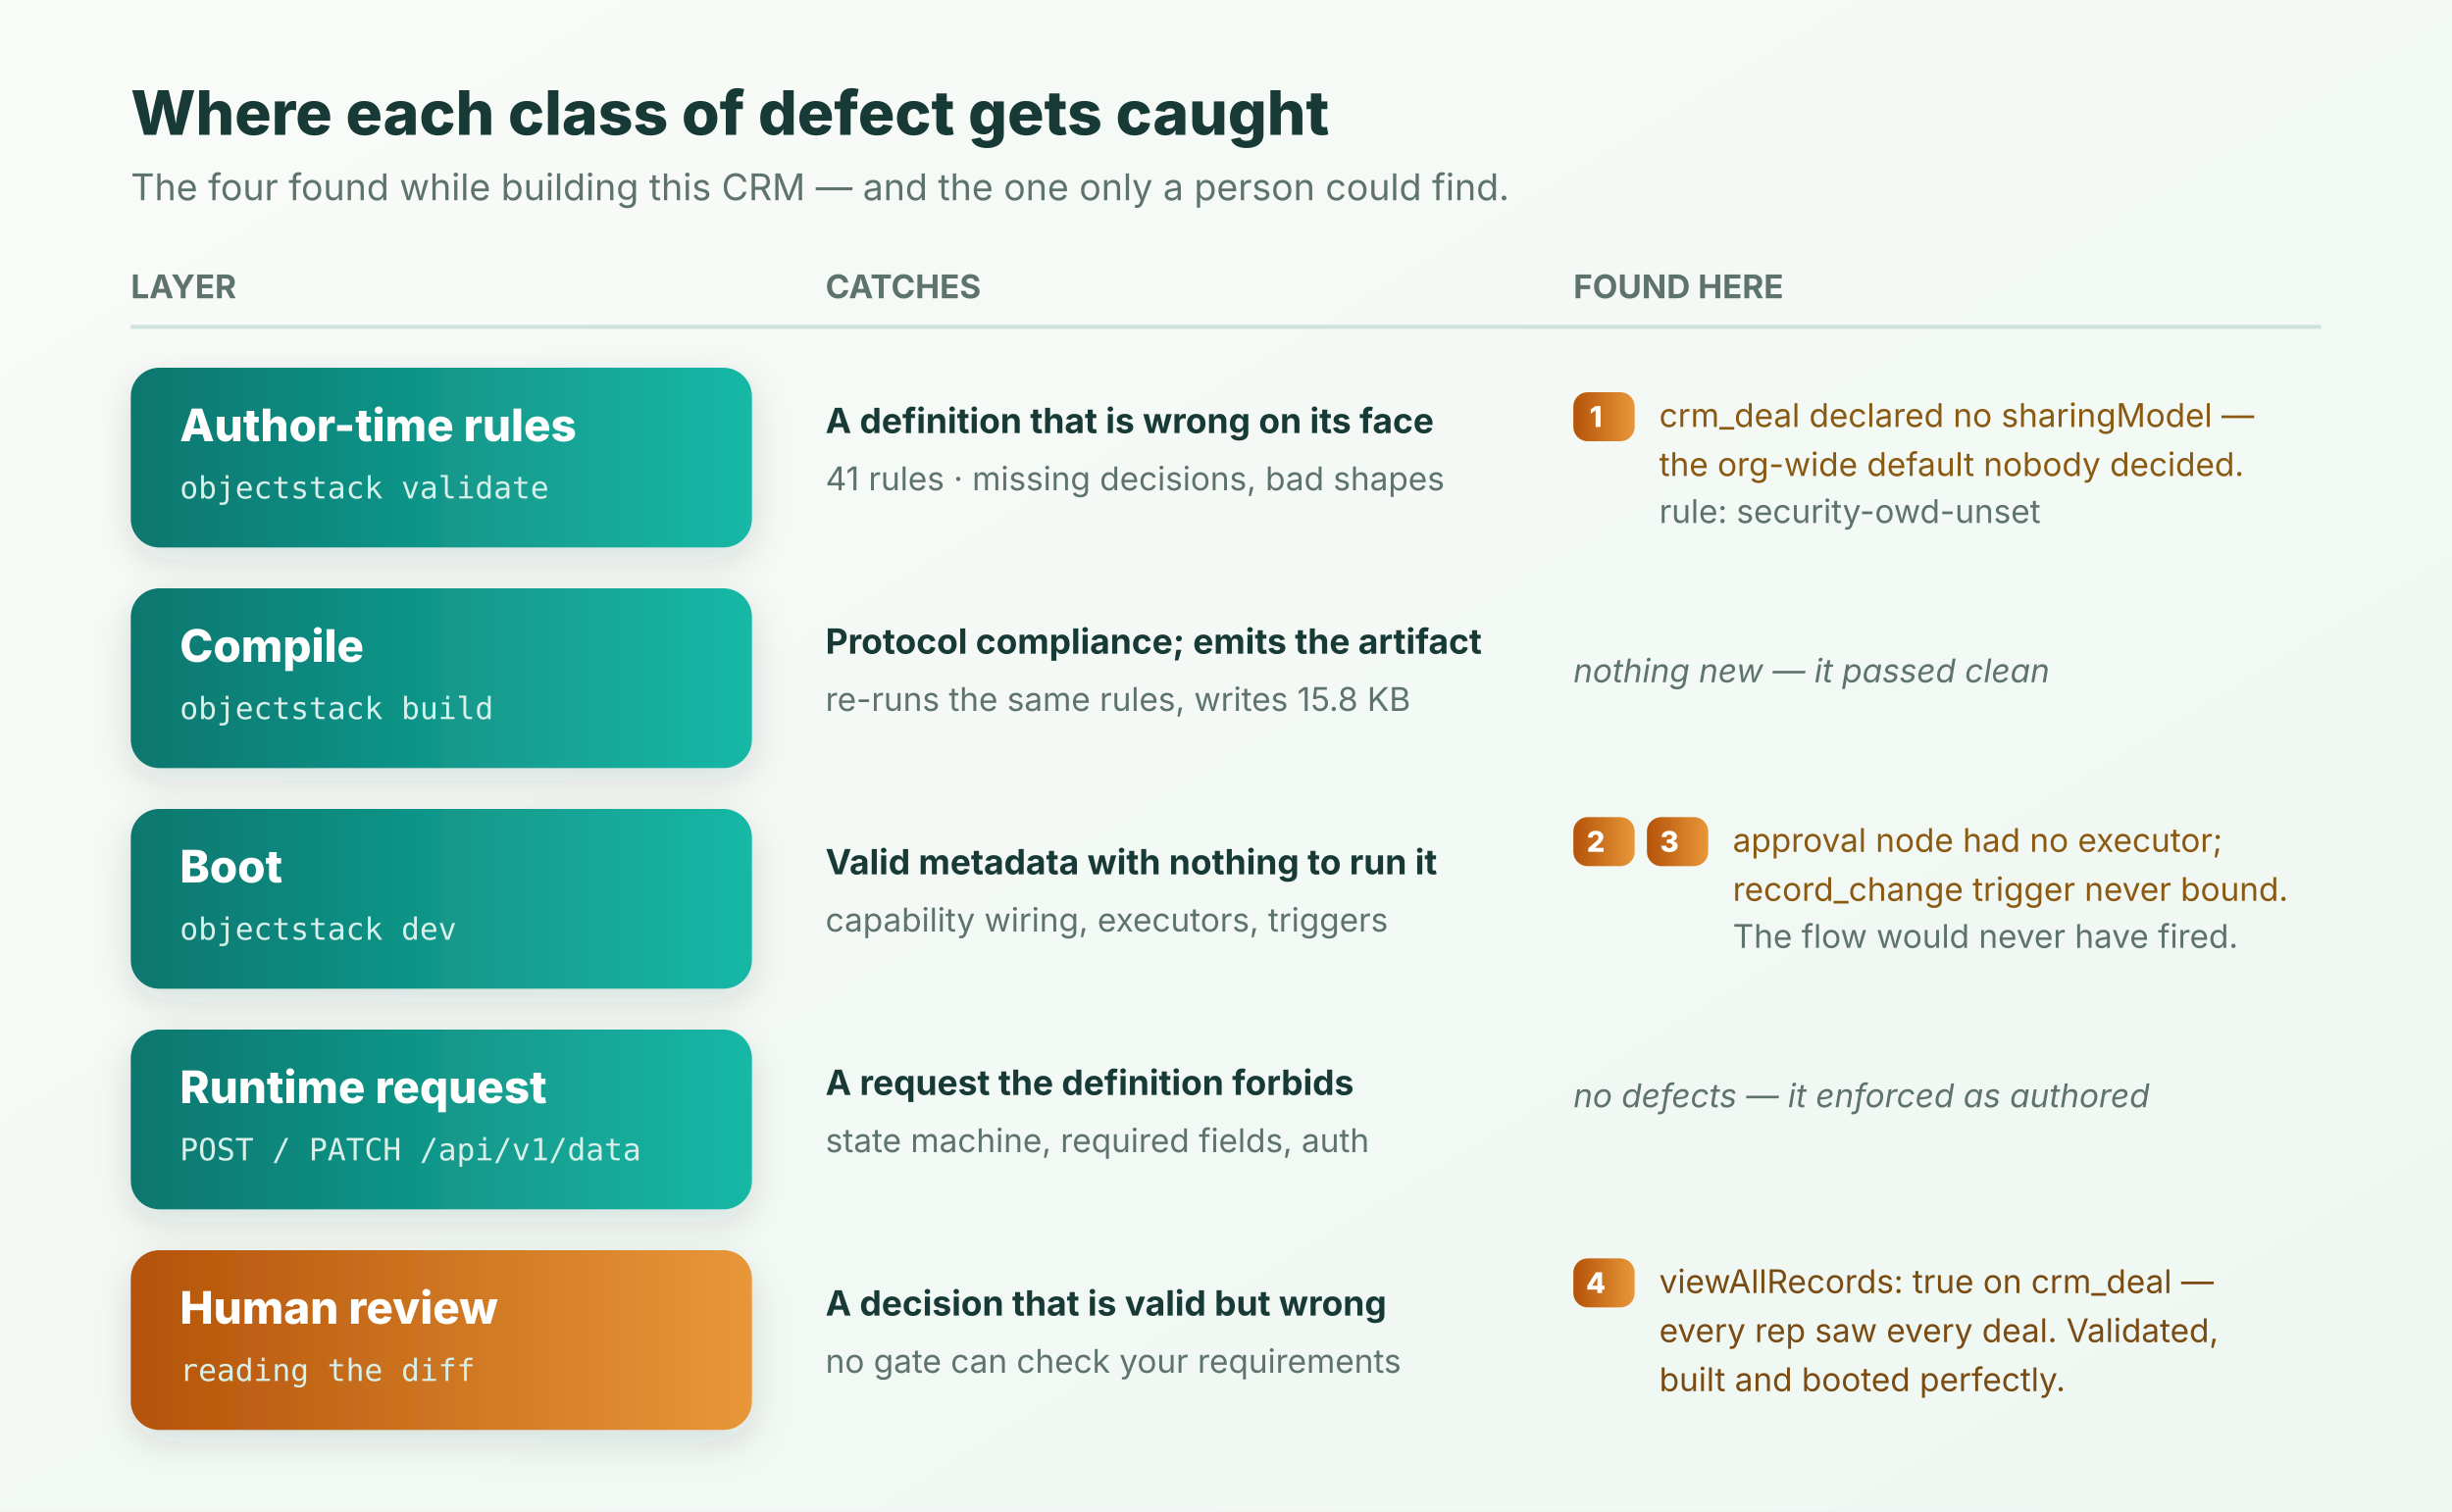
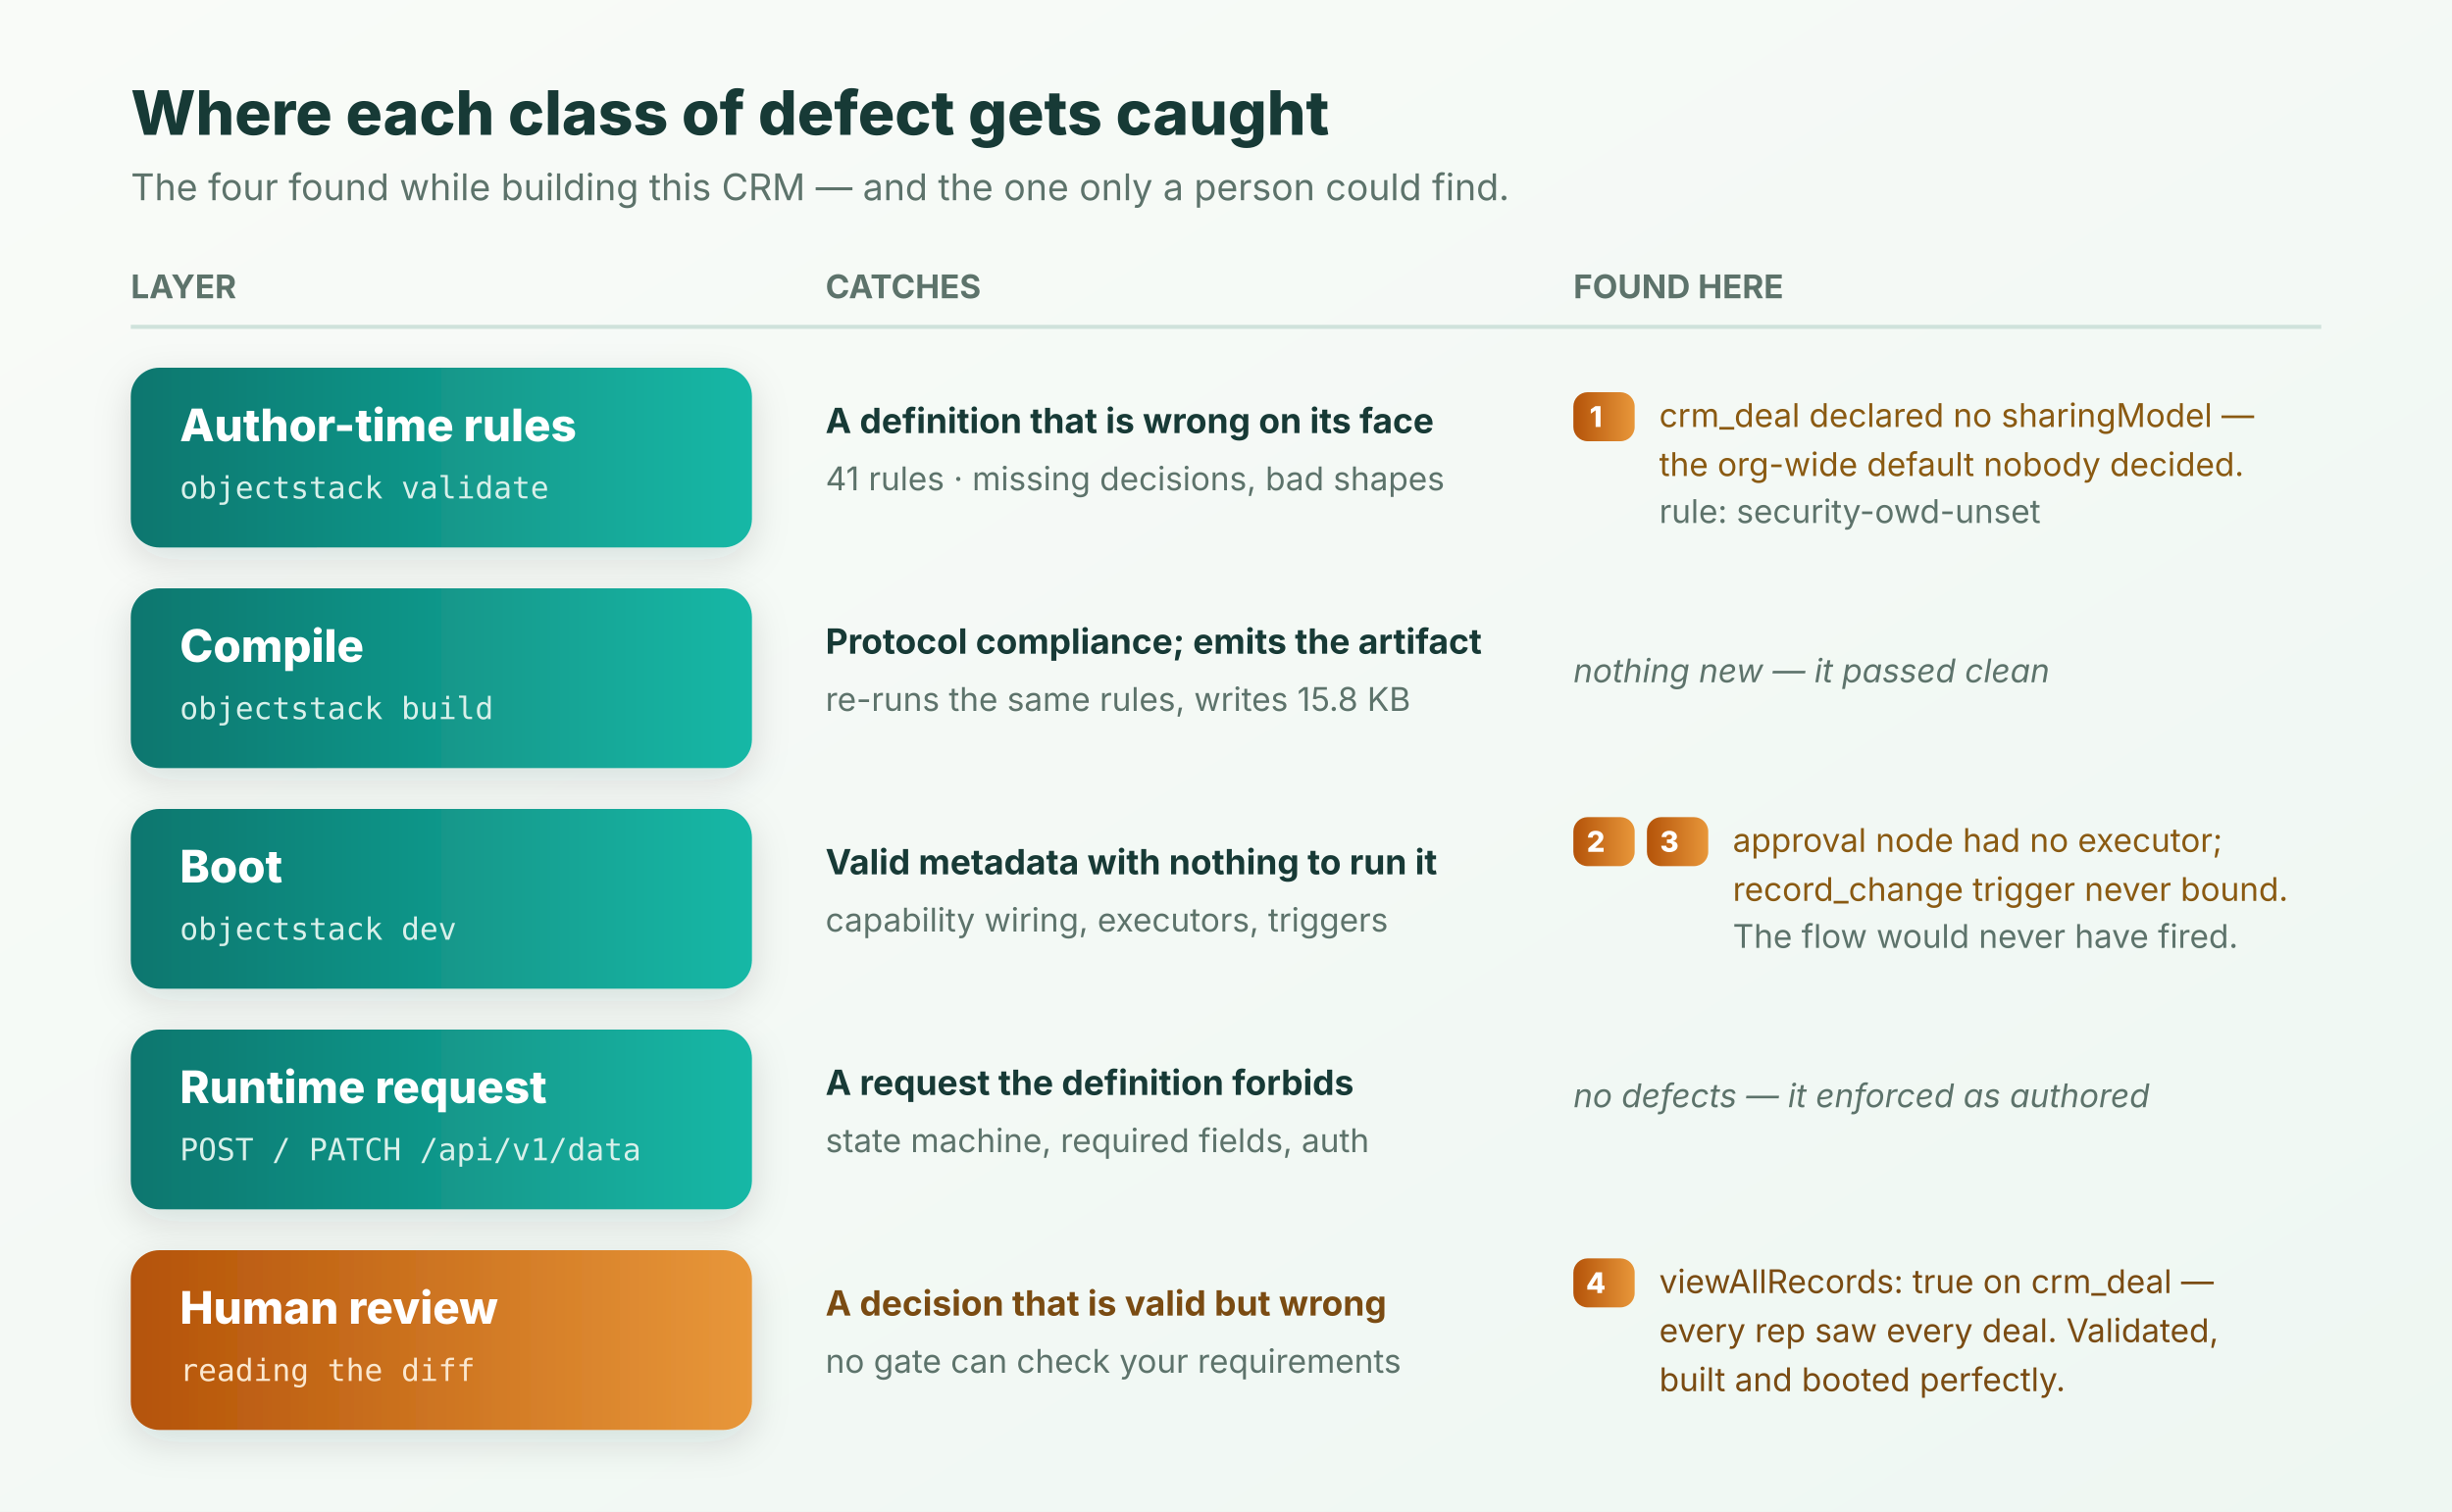
<svg xmlns="http://www.w3.org/2000/svg" viewBox="0 0 1200 740" role="img" aria-label="Four machine layers and human review, showing which class of defect each one catches and the four defects found in this build">
  <defs>
    <linearGradient id="bg2" x1="0" x2="1" y1="0" y2="1">
      <stop stop-color="#f9fbf8" />
      <stop offset="1" stop-color="#eef7f2" />
    </linearGradient>
    <linearGradient id="teal2" x1="0" x2="1" y1="0" y2="0">
      <stop stop-color="#0f766e" />
      <stop offset="1" stop-color="#14b8a6" />
    </linearGradient>
    <linearGradient id="amber2" x1="0" x2="1" y1="0" y2="0">
      <stop stop-color="#b45309" />
      <stop offset="1" stop-color="#e8973a" />
    </linearGradient>
    <filter id="sh2" x="-10%" y="-30%" width="120%" height="180%">
      <feDropShadow dx="0" dy="6" stdDeviation="9" flood-color="#24342f" flood-opacity=".13" />
    </filter>
    <style>
      text{font-family:-apple-system,BlinkMacSystemFont,"Segoe UI",sans-serif;fill:#173a36}
      .title{font-size:30px;font-weight:800}
      .sub{font-size:18px;fill:#5d736b}
      .stage{font-size:22px;font-weight:800;fill:#ffffff}
      .cmd{font-size:15px;fill:#d8f0ea;font-family:ui-monospace,"SF Mono",Menlo,monospace}
      .catches{font-size:17px;font-weight:700}
      .catchesS{font-size:16px;fill:#5d736b}
      .found{font-size:16px;fill:#8a5a12}
      .foundH{font-size:16px;fill:#7a4b12}
      .none{font-size:16px;fill:#5d736b;font-style:italic}
      .tag{font-size:14px;font-weight:800;fill:#ffffff}
    </style>
  </defs>
  <rect width="1200" height="740" fill="url(#bg2)" />
  <text class="title" x="64" y="66">Where each class of defect gets caught</text>
  <text class="sub" x="64" y="98">The four found while building this CRM — and the one only a person could find.</text>
  <text class="catchesS" x="64" y="146" font-weight="700">LAYER</text>
  <text class="catchesS" x="404" y="146" font-weight="700">CATCHES</text>
  <text class="catchesS" x="770" y="146" font-weight="700">FOUND HERE</text>
  <line x1="64" y1="160" x2="1136" y2="160" stroke="#cfe2db" stroke-width="2" />
  <g filter="url(#sh2)">
    <rect x="64" y="180" width="304" height="88" rx="14" fill="url(#teal2)" />
  </g>
  <text class="stage" x="88" y="216">Author-time rules</text>
  <text class="cmd" x="88" y="244">objectstack validate</text>
  <text class="catches" x="404" y="212">A definition that is wrong on its face</text>
  <text class="catchesS" x="404" y="240">41 rules · missing decisions, bad shapes</text>
  <rect x="770" y="192" width="30" height="24" rx="7" fill="url(#amber2)" />
  <text class="tag" x="781" y="209" text-anchor="middle">1</text>
  <text class="found" x="812" y="209">crm_deal declared no sharingModel —</text>
  <text class="found" x="812" y="233">the org-wide default nobody decided.</text>
  <text class="catchesS" x="812" y="256">rule: security-owd-unset</text>
  <g filter="url(#sh2)">
    <rect x="64" y="288" width="304" height="88" rx="14" fill="url(#teal2)" />
  </g>
  <text class="stage" x="88" y="324">Compile</text>
  <text class="cmd" x="88" y="352">objectstack build</text>
  <text class="catches" x="404" y="320">Protocol compliance; emits the artifact</text>
  <text class="catchesS" x="404" y="348">re-runs the same rules, writes 15.8 KB</text>
  <text class="none" x="770" y="334">nothing new — it passed clean</text>
  <g filter="url(#sh2)">
    <rect x="64" y="396" width="304" height="88" rx="14" fill="url(#teal2)" />
  </g>
  <text class="stage" x="88" y="432">Boot</text>
  <text class="cmd" x="88" y="460">objectstack dev</text>
  <text class="catches" x="404" y="428">Valid metadata with nothing to run it</text>
  <text class="catchesS" x="404" y="456">capability wiring, executors, triggers</text>
  <rect x="770" y="400" width="30" height="24" rx="7" fill="url(#amber2)" />
  <text class="tag" x="781" y="417" text-anchor="middle">2</text>
  <rect x="806" y="400" width="30" height="24" rx="7" fill="url(#amber2)" />
  <text class="tag" x="817" y="417" text-anchor="middle">3</text>
  <text class="found" x="848" y="417">approval node had no executor;</text>
  <text class="found" x="848" y="441">record_change trigger never bound.</text>
  <text class="catchesS" x="848" y="464">The flow would never have fired.</text>
  <g filter="url(#sh2)">
    <rect x="64" y="504" width="304" height="88" rx="14" fill="url(#teal2)" />
  </g>
  <text class="stage" x="88" y="540">Runtime request</text>
  <text class="cmd" x="88" y="568">POST / PATCH /api/v1/data</text>
  <text class="catches" x="404" y="536">A request the definition forbids</text>
  <text class="catchesS" x="404" y="564">state machine, required fields, auth</text>
  <text class="none" x="770" y="542">no defects — it enforced as authored</text>
  <g filter="url(#sh2)">
    <rect x="64" y="612" width="304" height="88" rx="14" fill="url(#amber2)" />
  </g>
  <text class="stage" x="88" y="648">Human review</text>
-   <text class="cmd" x="88" y="676" fill="#fbe8cf">reading the diff</text>
-   <text class="catches" x="404" y="644" fill="#7a4b12">A decision that is valid but wrong</text>
+   <text class="cmd" x="88" y="676" style="fill:#fbe8cf">reading the diff</text>
+   <text class="catches" x="404" y="644" style="fill:#7a4b12">A decision that is valid but wrong</text>
  <text class="catchesS" x="404" y="672">no gate can check your requirements</text>
  <rect x="770" y="616" width="30" height="24" rx="7" fill="url(#amber2)" />
  <text class="tag" x="781" y="633" text-anchor="middle">4</text>
  <text class="foundH" x="812" y="633">viewAllRecords: true on crm_deal —</text>
  <text class="foundH" x="812" y="657">every rep saw every deal. Validated,</text>
  <text class="foundH" x="812" y="681">built and booted perfectly.</text>
</svg>
